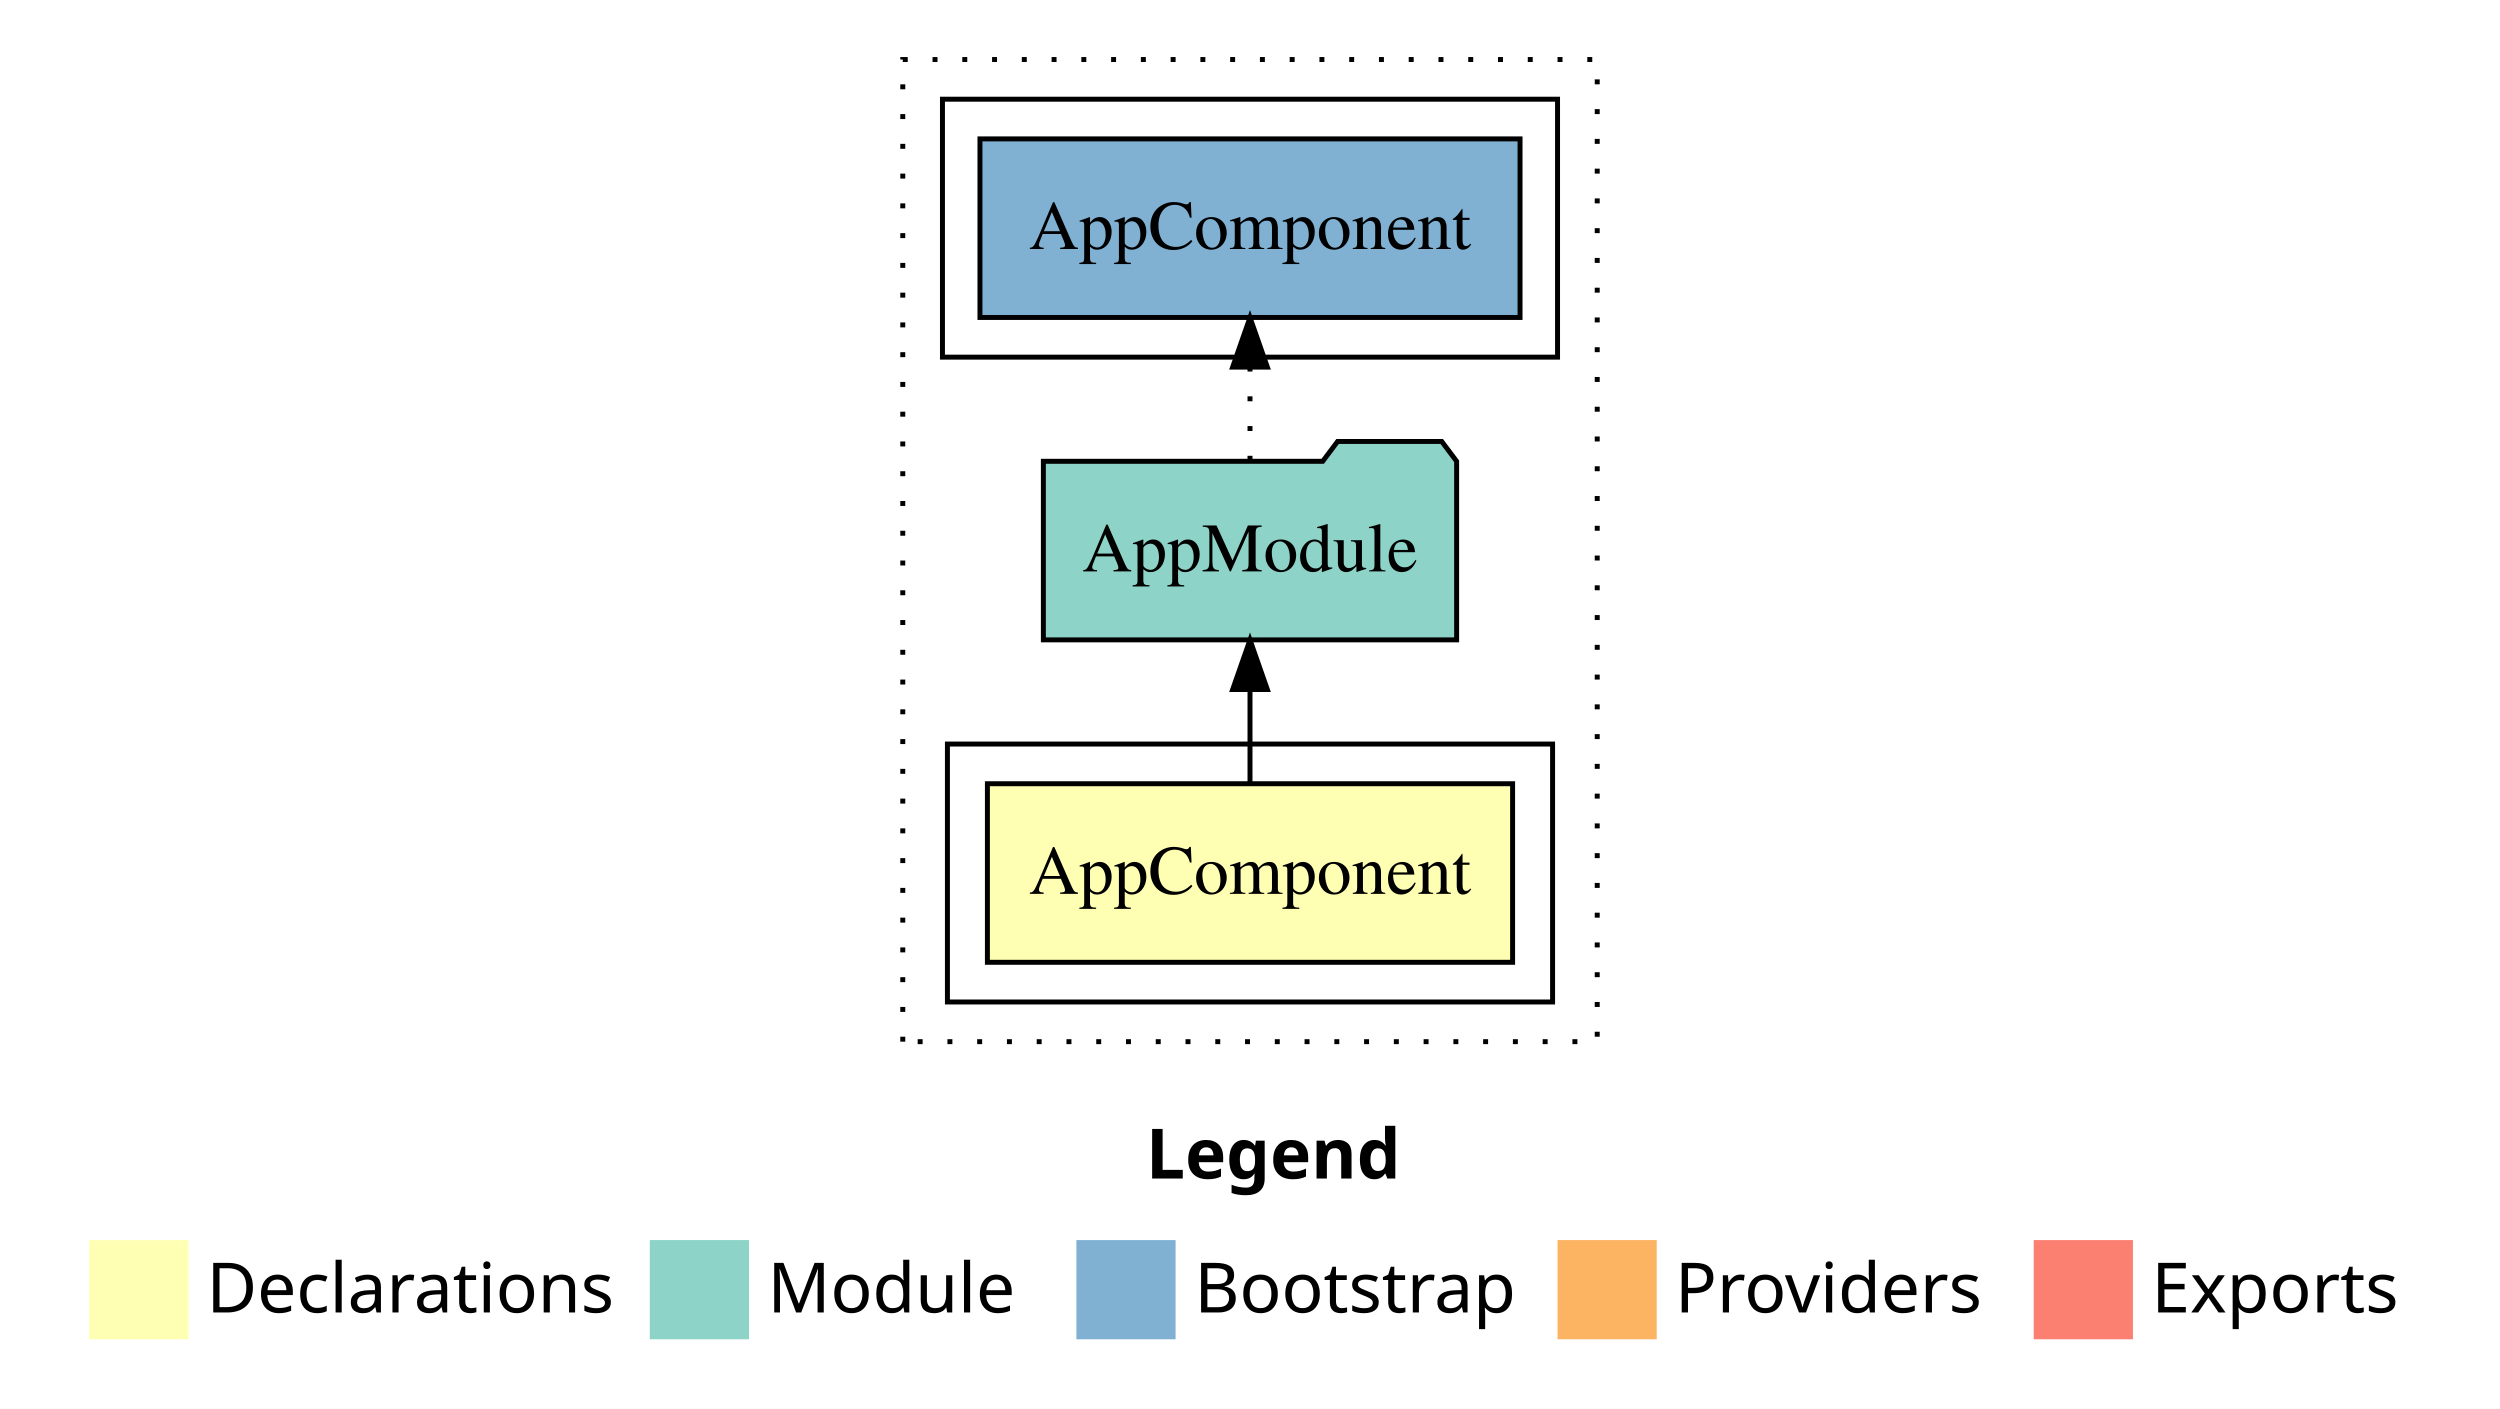
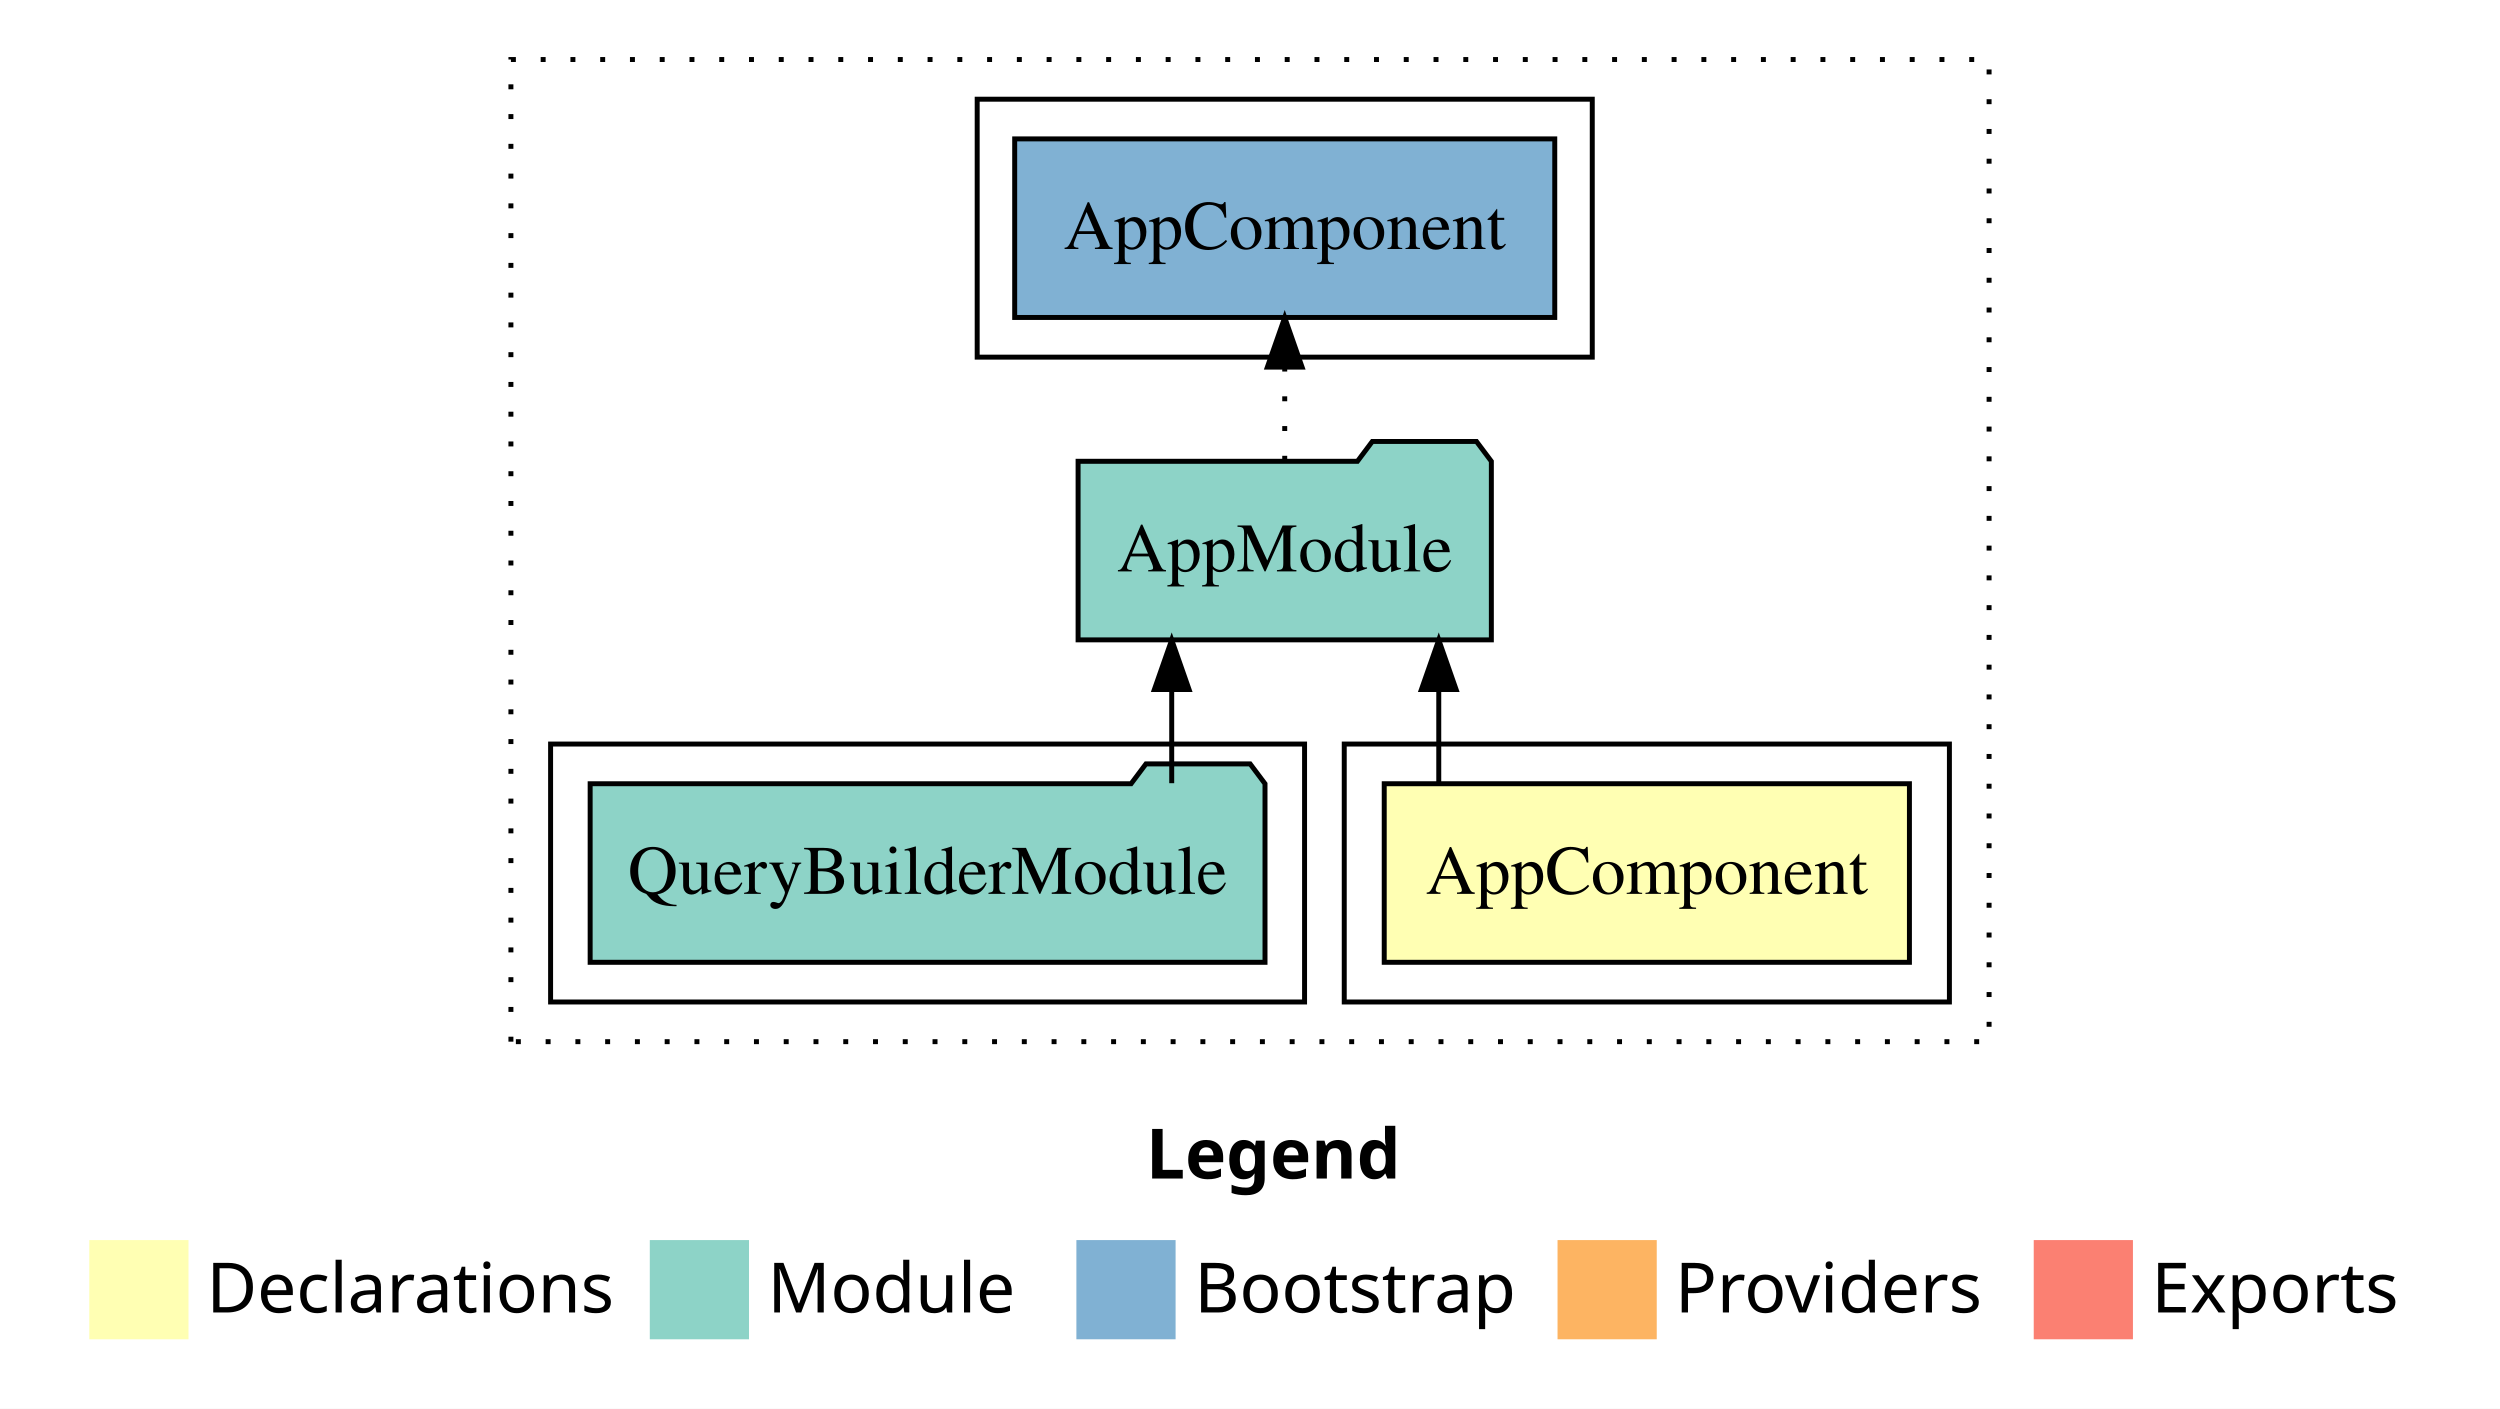
<svg xmlns="http://www.w3.org/2000/svg" width="504pt" height="284pt" viewBox="0.00 0.00 504.00 284.00">
  <g id="graph0" class="graph" transform="scale(1 1) rotate(0) translate(4 280)">
    <polygon fill="#ffffff" stroke="transparent" points="-4,4 -4,-280 500,-280 500,4 -4,4" />
    <text text-anchor="start" x="227.009" y="-42.4" font-family="sans-serif" font-weight="bold" font-size="14.00" fill="#000000">Legend</text>
    <polygon fill="#ffffb3" stroke="transparent" points="14,-10 14,-30 34,-30 34,-10 14,-10" />
    <text text-anchor="start" x="37.629" y="-15.4" font-family="sans-serif" font-size="14.00" fill="#000000">  Declarations</text>
    <polygon fill="#8dd3c7" stroke="transparent" points="127,-10 127,-30 147,-30 147,-10 127,-10" />
    <text text-anchor="start" x="150.725" y="-15.4" font-family="sans-serif" font-size="14.00" fill="#000000">  Module</text>
    <polygon fill="#80b1d3" stroke="transparent" points="213,-10 213,-30 233,-30 233,-10 213,-10" />
    <text text-anchor="start" x="236.781" y="-15.4" font-family="sans-serif" font-size="14.00" fill="#000000">  Bootstrap</text>
    <polygon fill="#fdb462" stroke="transparent" points="310,-10 310,-30 330,-30 330,-10 310,-10" />
    <text text-anchor="start" x="333.673" y="-15.4" font-family="sans-serif" font-size="14.00" fill="#000000">  Providers</text>
    <polygon fill="#fb8072" stroke="transparent" points="406,-10 406,-30 426,-30 426,-10 406,-10" />
    <text text-anchor="start" x="429.726" y="-15.4" font-family="sans-serif" font-size="14.00" fill="#000000">  Exports</text>
    <g id="clust1" class="cluster">
-       <polygon fill="none" stroke="#000000" stroke-dasharray="1,5" points="178,-70 178,-268 318,-268 318,-70 178,-70" />
+       <polygon fill="none" stroke="#000000" stroke-dasharray="1,5" points="99,-70 99,-268 397,-268 397,-70 99,-70" />
    </g>
    <g id="clust2" class="cluster">
-       <polygon fill="none" stroke="#000000" points="187,-78 187,-130 309,-130 309,-78 187,-78" />
+       <polygon fill="none" stroke="#000000" points="267,-78 267,-130 389,-130 389,-78 267,-78" />
+     </g>
+     <g id="clust4" class="cluster">
+       <polygon fill="none" stroke="#000000" points="107,-78 107,-130 259,-130 259,-78 107,-78" />
    </g>
    <g id="clust6" class="cluster">
-       <polygon fill="none" stroke="#000000" points="186,-208 186,-260 310,-260 310,-208 186,-208" />
+       <polygon fill="none" stroke="#000000" points="193,-208 193,-260 317,-260 317,-208 193,-208" />
    </g>
    <g id="node1" class="node">
-       <polygon fill="#ffffb3" stroke="#000000" points="300.94,-122 195.06,-122 195.06,-86 300.94,-86 300.94,-122" />
-       <text text-anchor="middle" x="248" y="-99.8" font-family="Times,serif" font-size="14.00" fill="#000000">AppComponent</text>
+       <polygon fill="#ffffb3" stroke="#000000" points="380.94,-122 275.06,-122 275.06,-86 380.94,-86 380.94,-122" />
+       <text text-anchor="middle" x="328" y="-99.8" font-family="Times,serif" font-size="14.00" fill="#000000">AppComponent</text>
    </g>
    <g id="node2" class="node">
-       <polygon fill="#8dd3c7" stroke="#000000" points="289.657,-187 286.657,-191 265.657,-191 262.657,-187 206.343,-187 206.343,-151 289.657,-151 289.657,-187" />
-       <text text-anchor="middle" x="248" y="-164.8" font-family="Times,serif" font-size="14.00" fill="#000000">AppModule</text>
+       <polygon fill="#8dd3c7" stroke="#000000" points="296.657,-187 293.657,-191 272.657,-191 269.657,-187 213.343,-187 213.343,-151 296.657,-151 296.657,-187" />
+       <text text-anchor="middle" x="255" y="-164.8" font-family="Times,serif" font-size="14.00" fill="#000000">AppModule</text>
    </g>
    <g id="edge1" class="edge">
-       <path fill="none" stroke="#000000" d="M248,-122.106C248,-122.106 248,-140.991 248,-140.991" />
-       <polygon fill="#000000" stroke="#000000" points="244.5,-140.991 248,-150.991 251.5,-140.991 244.5,-140.991" />
+       <path fill="none" stroke="#000000" d="M286.054,-122.106C286.054,-122.106 286.054,-140.991 286.054,-140.991" />
+       <polygon fill="#000000" stroke="#000000" points="282.554,-140.991 286.054,-150.991 289.554,-140.991 282.554,-140.991" />
+     </g>
+     <g id="node4" class="node">
+       <polygon fill="#80b1d3" stroke="#000000" points="309.439,-252 200.561,-252 200.561,-216 309.439,-216 309.439,-252" />
+       <text text-anchor="middle" x="255" y="-229.8" font-family="Times,serif" font-size="14.00" fill="#000000">AppComponent </text>
+     </g>
+     <g id="edge3" class="edge">
+       <path fill="none" stroke="#000000" stroke-dasharray="1,5" d="M255,-187.106C255,-187.106 255,-205.991 255,-205.991" />
+       <polygon fill="#000000" stroke="#000000" points="251.5,-205.991 255,-215.991 258.5,-205.991 251.5,-205.991" />
    </g>
    <g id="node3" class="node">
-       <polygon fill="#80b1d3" stroke="#000000" points="302.439,-252 193.561,-252 193.561,-216 302.439,-216 302.439,-252" />
-       <text text-anchor="middle" x="248" y="-229.8" font-family="Times,serif" font-size="14.00" fill="#000000">AppComponent </text>
+       <polygon fill="#8dd3c7" stroke="#000000" points="251.025,-122 248.025,-126 227.025,-126 224.025,-122 114.975,-122 114.975,-86 251.025,-86 251.025,-122" />
+       <text text-anchor="middle" x="183" y="-99.8" font-family="Times,serif" font-size="14.00" fill="#000000">QueryBuilderModule</text>
    </g>
    <g id="edge2" class="edge">
-       <path fill="none" stroke="#000000" stroke-dasharray="1,5" d="M248,-187.106C248,-187.106 248,-205.991 248,-205.991" />
-       <polygon fill="#000000" stroke="#000000" points="244.5,-205.991 248,-215.991 251.5,-205.991 244.5,-205.991" />
+       <path fill="none" stroke="#000000" d="M232.217,-122.106C232.217,-122.106 232.217,-140.991 232.217,-140.991" />
+       <polygon fill="#000000" stroke="#000000" points="228.717,-140.991 232.217,-150.991 235.717,-140.991 228.717,-140.991" />
    </g>
  </g>
</svg>
